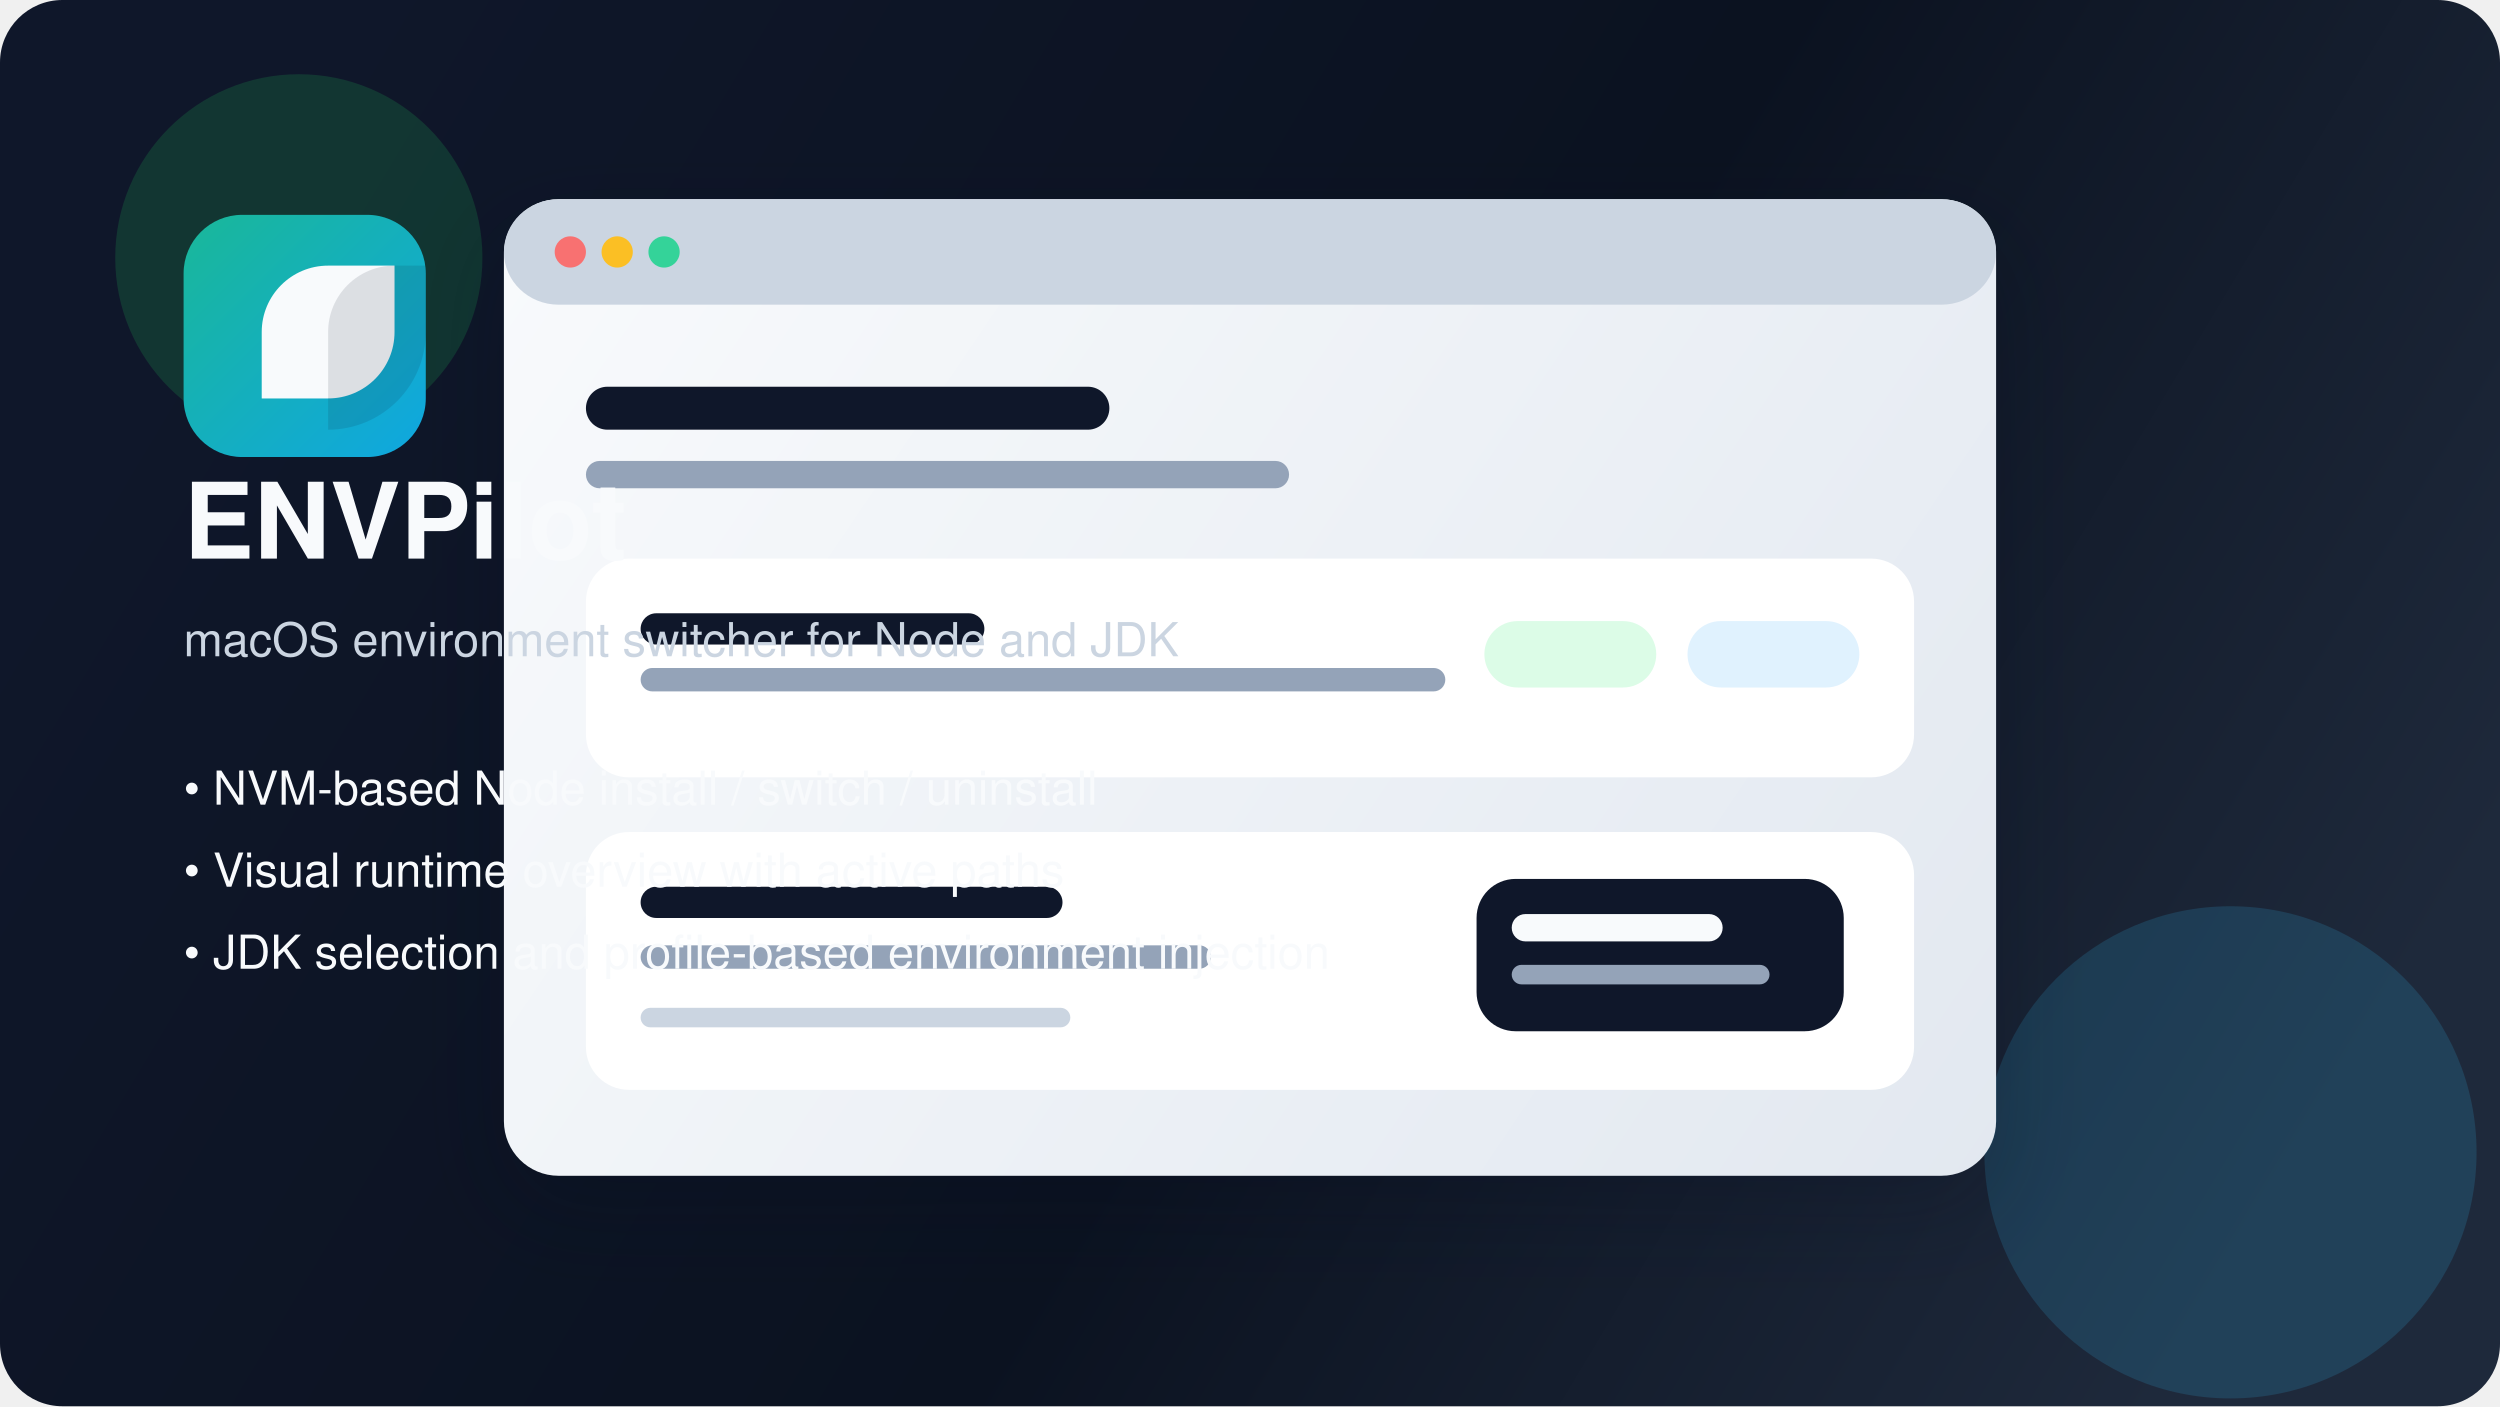
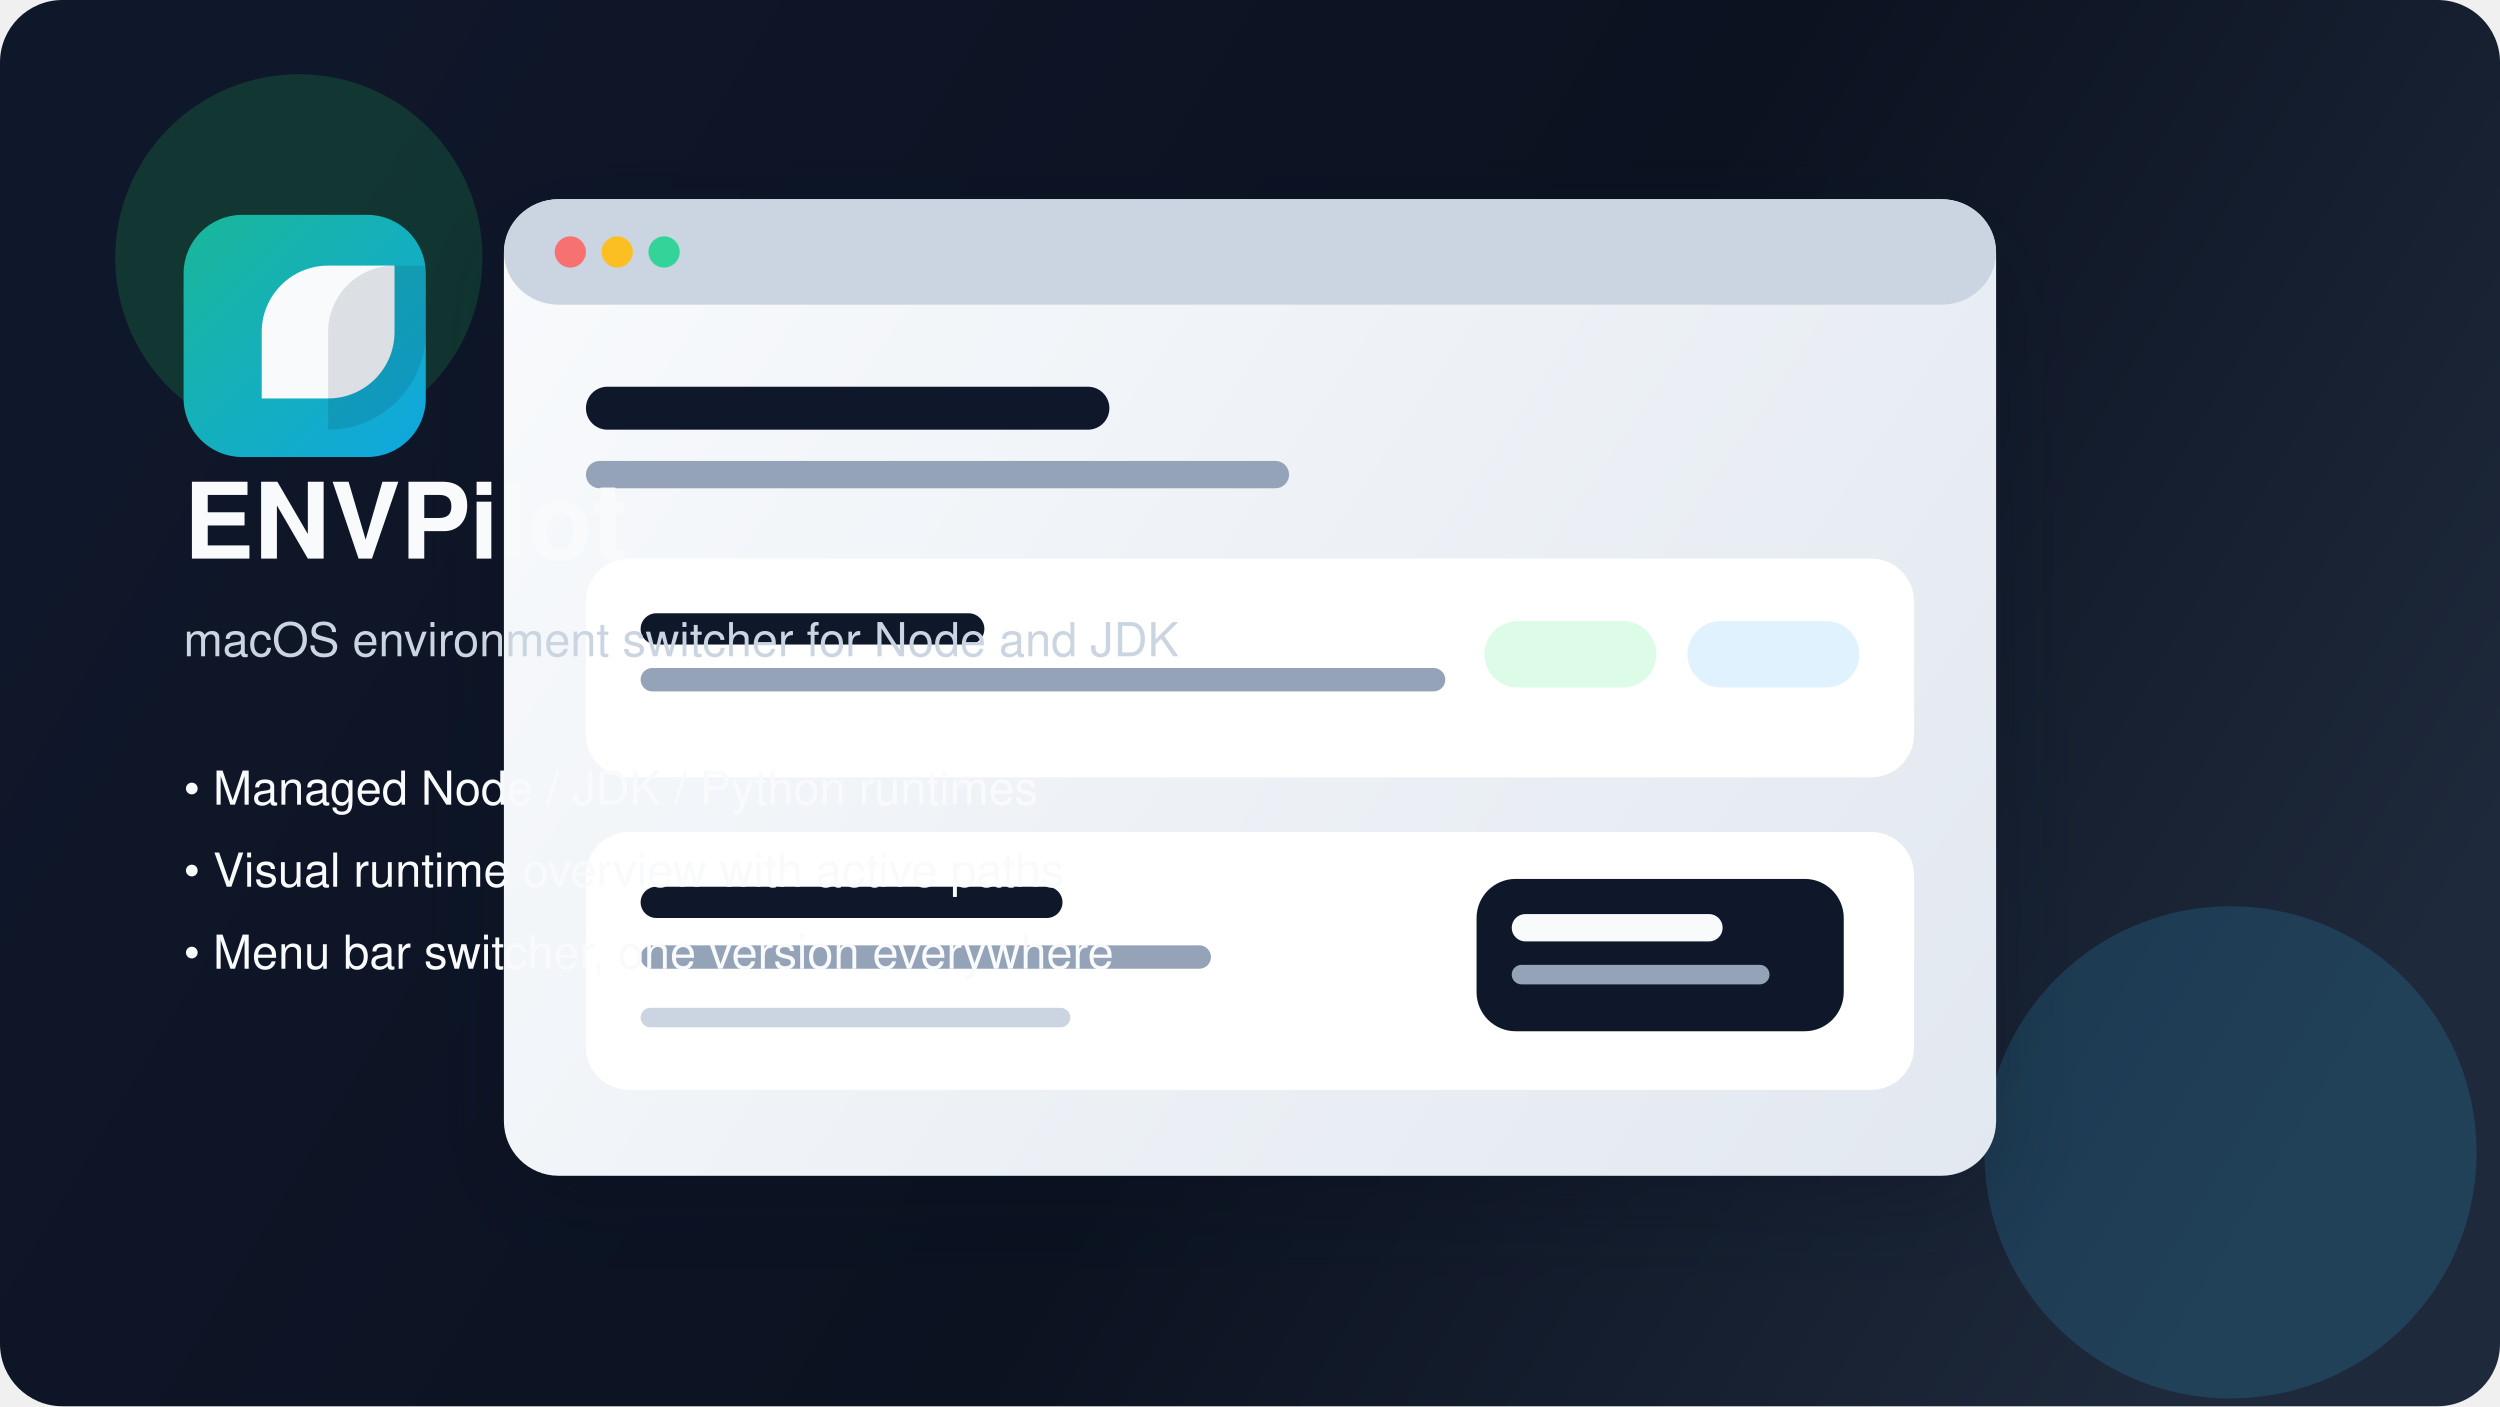
<svg xmlns="http://www.w3.org/2000/svg" width="1280" height="720" viewBox="0 0 1280 720" fill="none">
  <defs>
    <linearGradient id="bg" x1="140" y1="60" x2="1140" y2="660" gradientUnits="userSpaceOnUse">
      <stop stop-color="#0F172A" />
      <stop offset="0.55" stop-color="#0B1220" />
      <stop offset="1" stop-color="#1E293B" />
    </linearGradient>
    <linearGradient id="card" x1="268" y1="112" x2="1018" y2="620" gradientUnits="userSpaceOnUse">
      <stop stop-color="#F8FAFC" />
      <stop offset="1" stop-color="#E2E8F0" />
    </linearGradient>
    <linearGradient id="accent" x1="0" y1="0" x2="240" y2="240" gradientUnits="userSpaceOnUse">
      <stop stop-color="#22C55E" />
      <stop offset="1" stop-color="#0EA5E9" />
    </linearGradient>
    <filter id="shadow" x="210" y="72" width="860" height="596" filterUnits="userSpaceOnUse" color-interpolation-filters="sRGB">
      <feFlood flood-opacity="0" result="BackgroundImageFix" />
      <feColorMatrix in="SourceAlpha" type="matrix" values="0 0 0 0 0 0 0 0 0 0 0 0 0 0 0 0 0 0 127 0" result="hardAlpha" />
      <feOffset dy="18" />
      <feGaussianBlur stdDeviation="24" />
      <feComposite in2="hardAlpha" operator="out" />
      <feColorMatrix type="matrix" values="0 0 0 0 0.021 0 0 0 0 0.052 0 0 0 0 0.122 0 0 0 0.24 0" />
      <feBlend mode="normal" in2="BackgroundImageFix" result="effect1_dropShadow_1_1" />
      <feBlend mode="normal" in="SourceGraphic" in2="effect1_dropShadow_1_1" result="shape" />
    </filter>
  </defs>
  <rect width="1280" height="720" rx="32" fill="url(#bg)" />
  <circle cx="153" cy="132" r="94" fill="#22C55E" fill-opacity="0.18" />
  <circle cx="1142" cy="590" r="126" fill="#38BDF8" fill-opacity="0.16" />
  <g filter="url(#shadow)">
    <rect x="258" y="102" width="764" height="500" rx="28" fill="url(#card)" />
    <rect x="258" y="102" width="764" height="54" rx="28" fill="#CBD5E1" />
    <circle cx="292" cy="129" r="8" fill="#F87171" />
    <circle cx="316" cy="129" r="8" fill="#FBBF24" />
    <circle cx="340" cy="129" r="8" fill="#34D399" />
    <rect x="300" y="198" width="268" height="22" rx="11" fill="#0F172A" />
    <rect x="300" y="236" width="360" height="14" rx="7" fill="#94A3B8" />
    <rect x="300" y="286" width="680" height="112" rx="22" fill="#FFFFFF" />
    <rect x="328" y="314" width="176" height="16" rx="8" fill="#0F172A" />
    <rect x="328" y="342" width="412" height="12" rx="6" fill="#94A3B8" />
    <rect x="760" y="318" width="88" height="34" rx="17" fill="#DCFCE7" />
    <rect x="864" y="318" width="88" height="34" rx="17" fill="#E0F2FE" />
    <rect x="300" y="426" width="680" height="132" rx="22" fill="#FFFFFF" />
    <rect x="328" y="454" width="216" height="16" rx="8" fill="#0F172A" />
    <rect x="328" y="484" width="292" height="12" rx="6" fill="#94A3B8" />
    <rect x="328" y="516" width="220" height="10" rx="5" fill="#CBD5E1" />
    <rect x="756" y="450" width="188" height="78" rx="20" fill="#0F172A" />
    <rect x="774" y="468" width="108" height="14" rx="7" fill="#F8FAFC" />
    <rect x="774" y="494" width="132" height="10" rx="5" fill="#94A3B8" />
  </g>
  <rect x="94" y="110" width="124" height="124" rx="30" fill="url(#accent)" />
  <path d="M134 170C134 151.222 149.222 136 168 136H202V170C202 188.778 186.778 204 168 204H134V170Z" fill="#F8FAFC" />
  <path d="M168 170C168 151.222 183.222 136 202 136H218V170C218 197.614 195.614 220 168 220V170Z" fill="#0F172A" fill-opacity="0.12" />
  <text x="94" y="286" fill="#F8FAFC" font-family="SF Pro Display, Helvetica, Arial, sans-serif" font-size="54" font-weight="700">ENVPilot</text>
  <text x="94" y="336" fill="#CBD5E1" font-family="SF Pro Display, Helvetica, Arial, sans-serif" font-size="24">macOS environment switcher for Node and JDK</text>
-   <text x="94" y="412" fill="#F8FAFC" font-family="SF Pro Text, Helvetica, Arial, sans-serif" font-size="24">• NVM-based Node install / switch / uninstall</text>
+   <text x="94" y="412" fill="#F8FAFC" font-family="SF Pro Text, Helvetica, Arial, sans-serif" font-size="24">• Managed Node / JDK / Python runtimes</text>
  <text x="94" y="454" fill="#F8FAFC" font-family="SF Pro Text, Helvetica, Arial, sans-serif" font-size="24">• Visual runtime overview with active paths</text>
-   <text x="94" y="496" fill="#F8FAFC" font-family="SF Pro Text, Helvetica, Arial, sans-serif" font-size="24">• JDK selection and profile-based environment injection</text>
+   <text x="94" y="496" fill="#F8FAFC" font-family="SF Pro Text, Helvetica, Arial, sans-serif" font-size="24">• Menu bar switcher, one version everywhere</text>
</svg>
